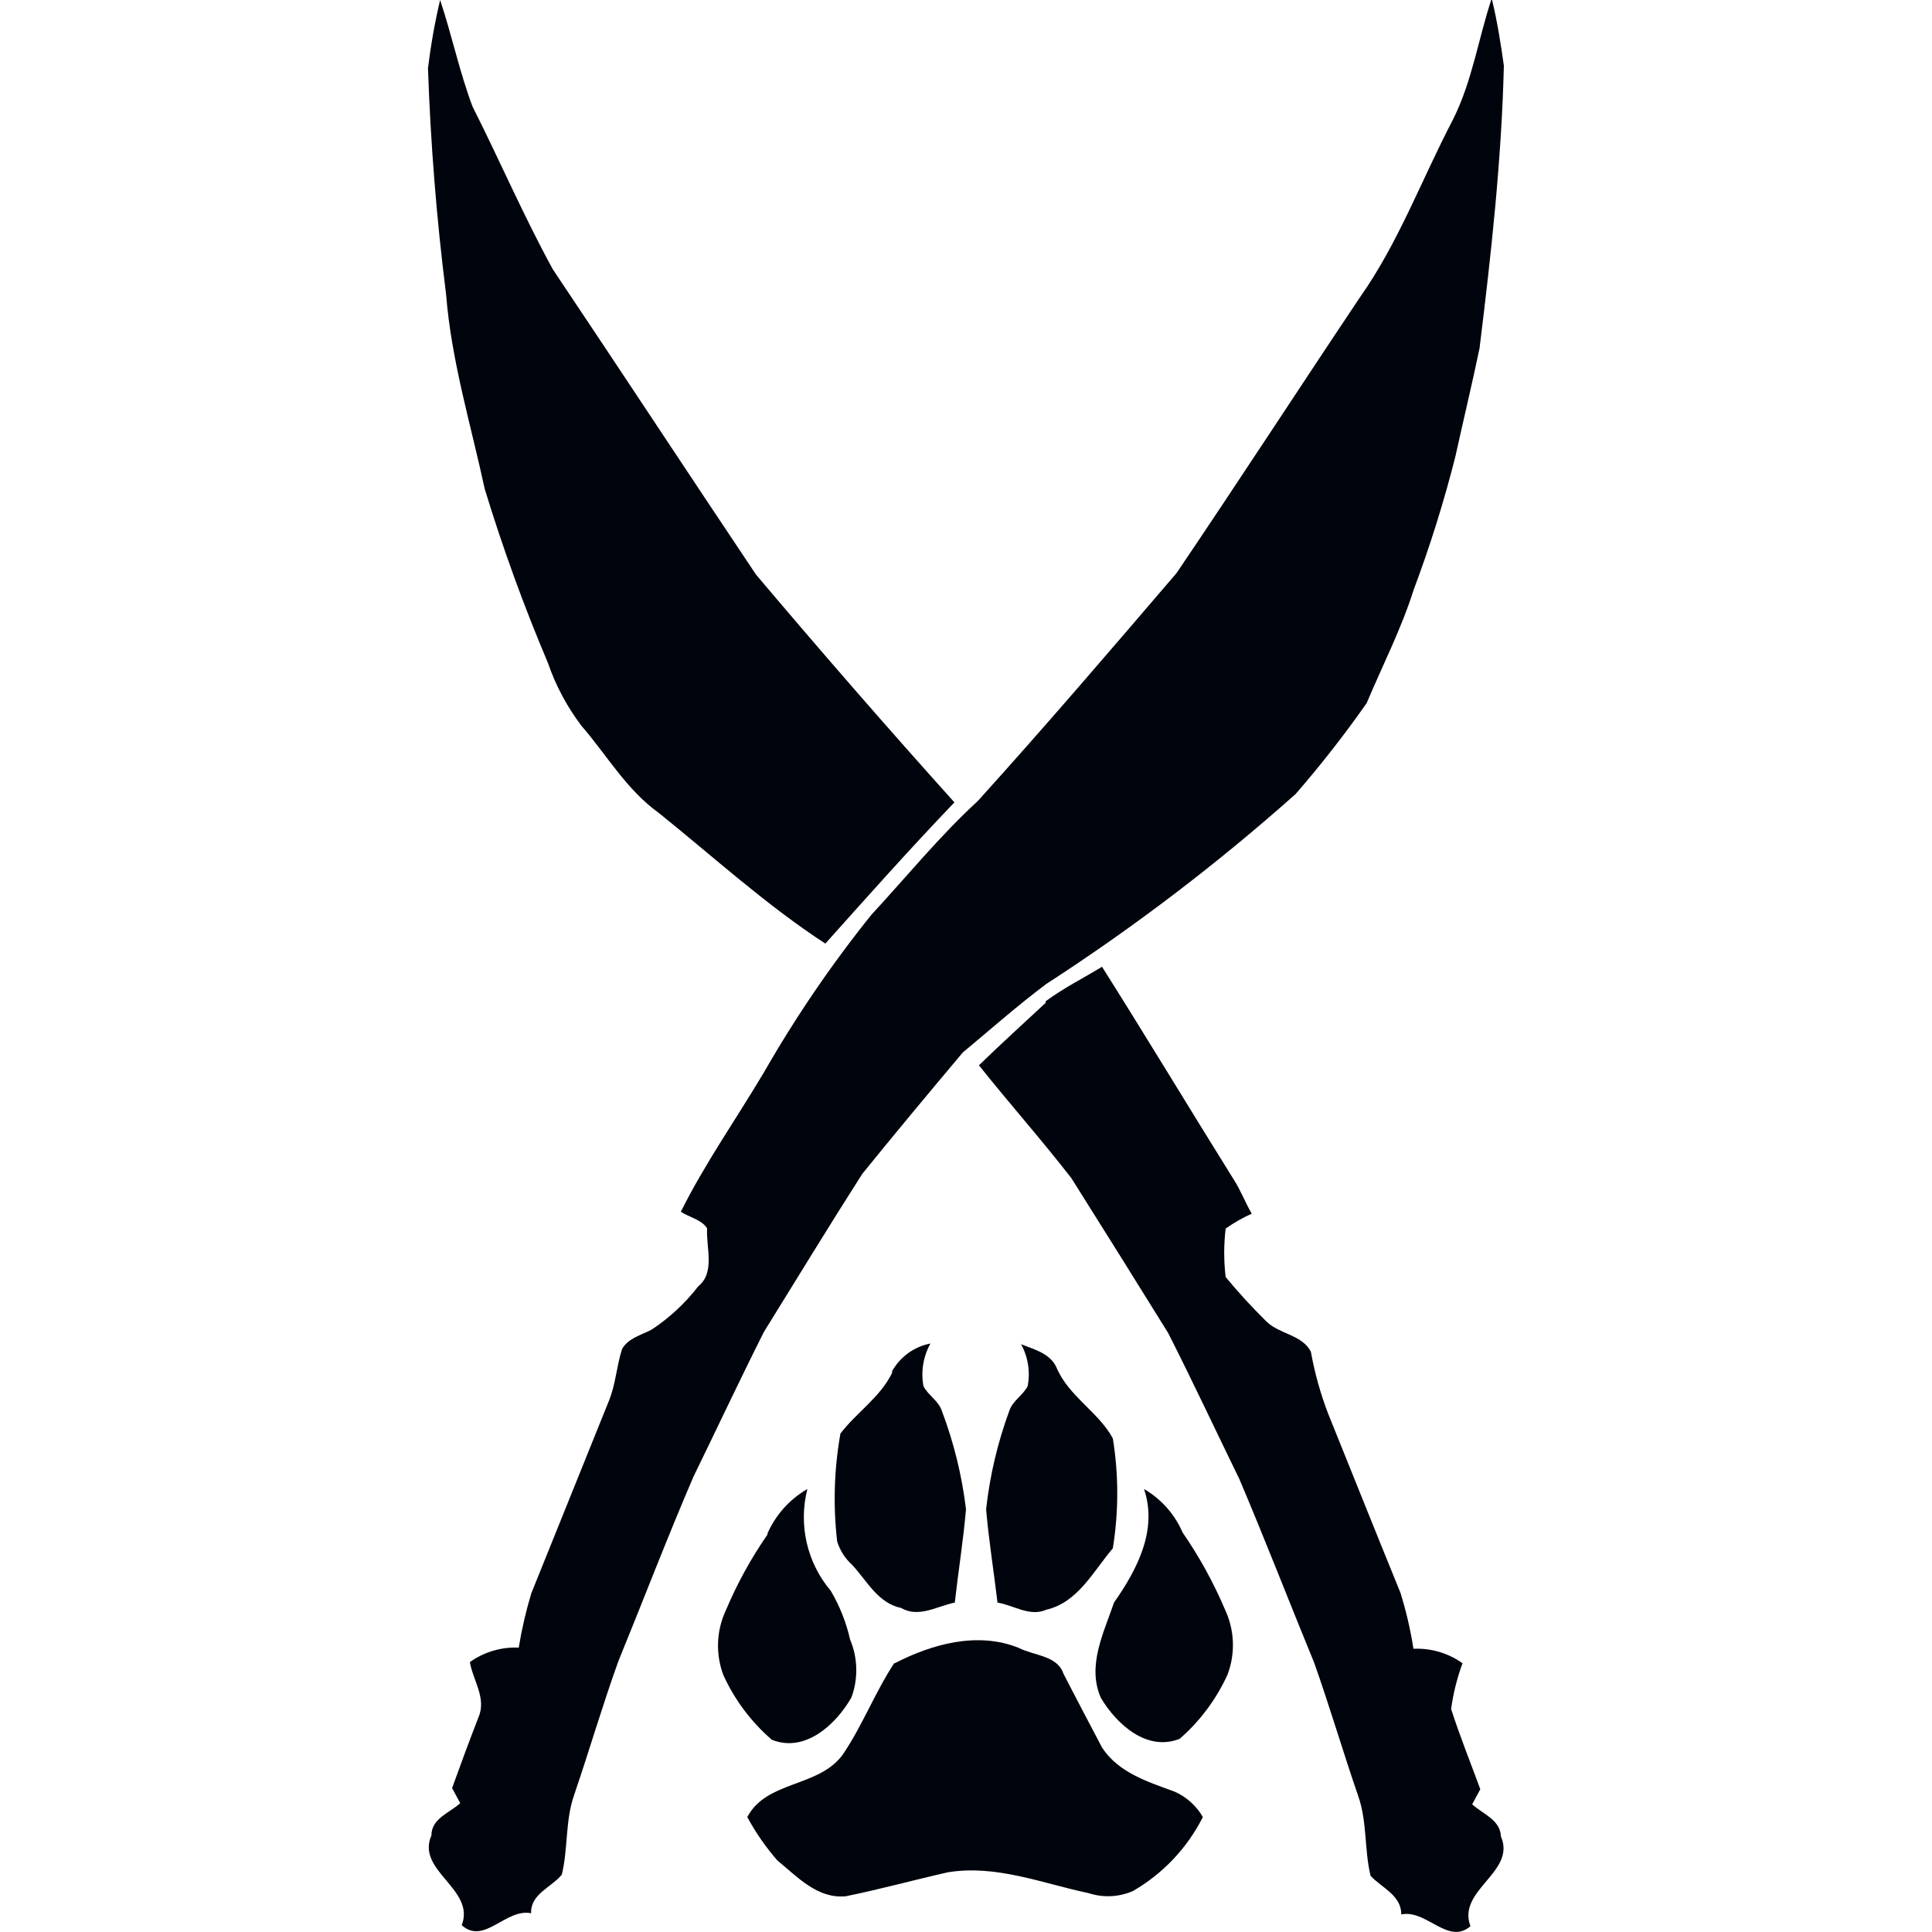
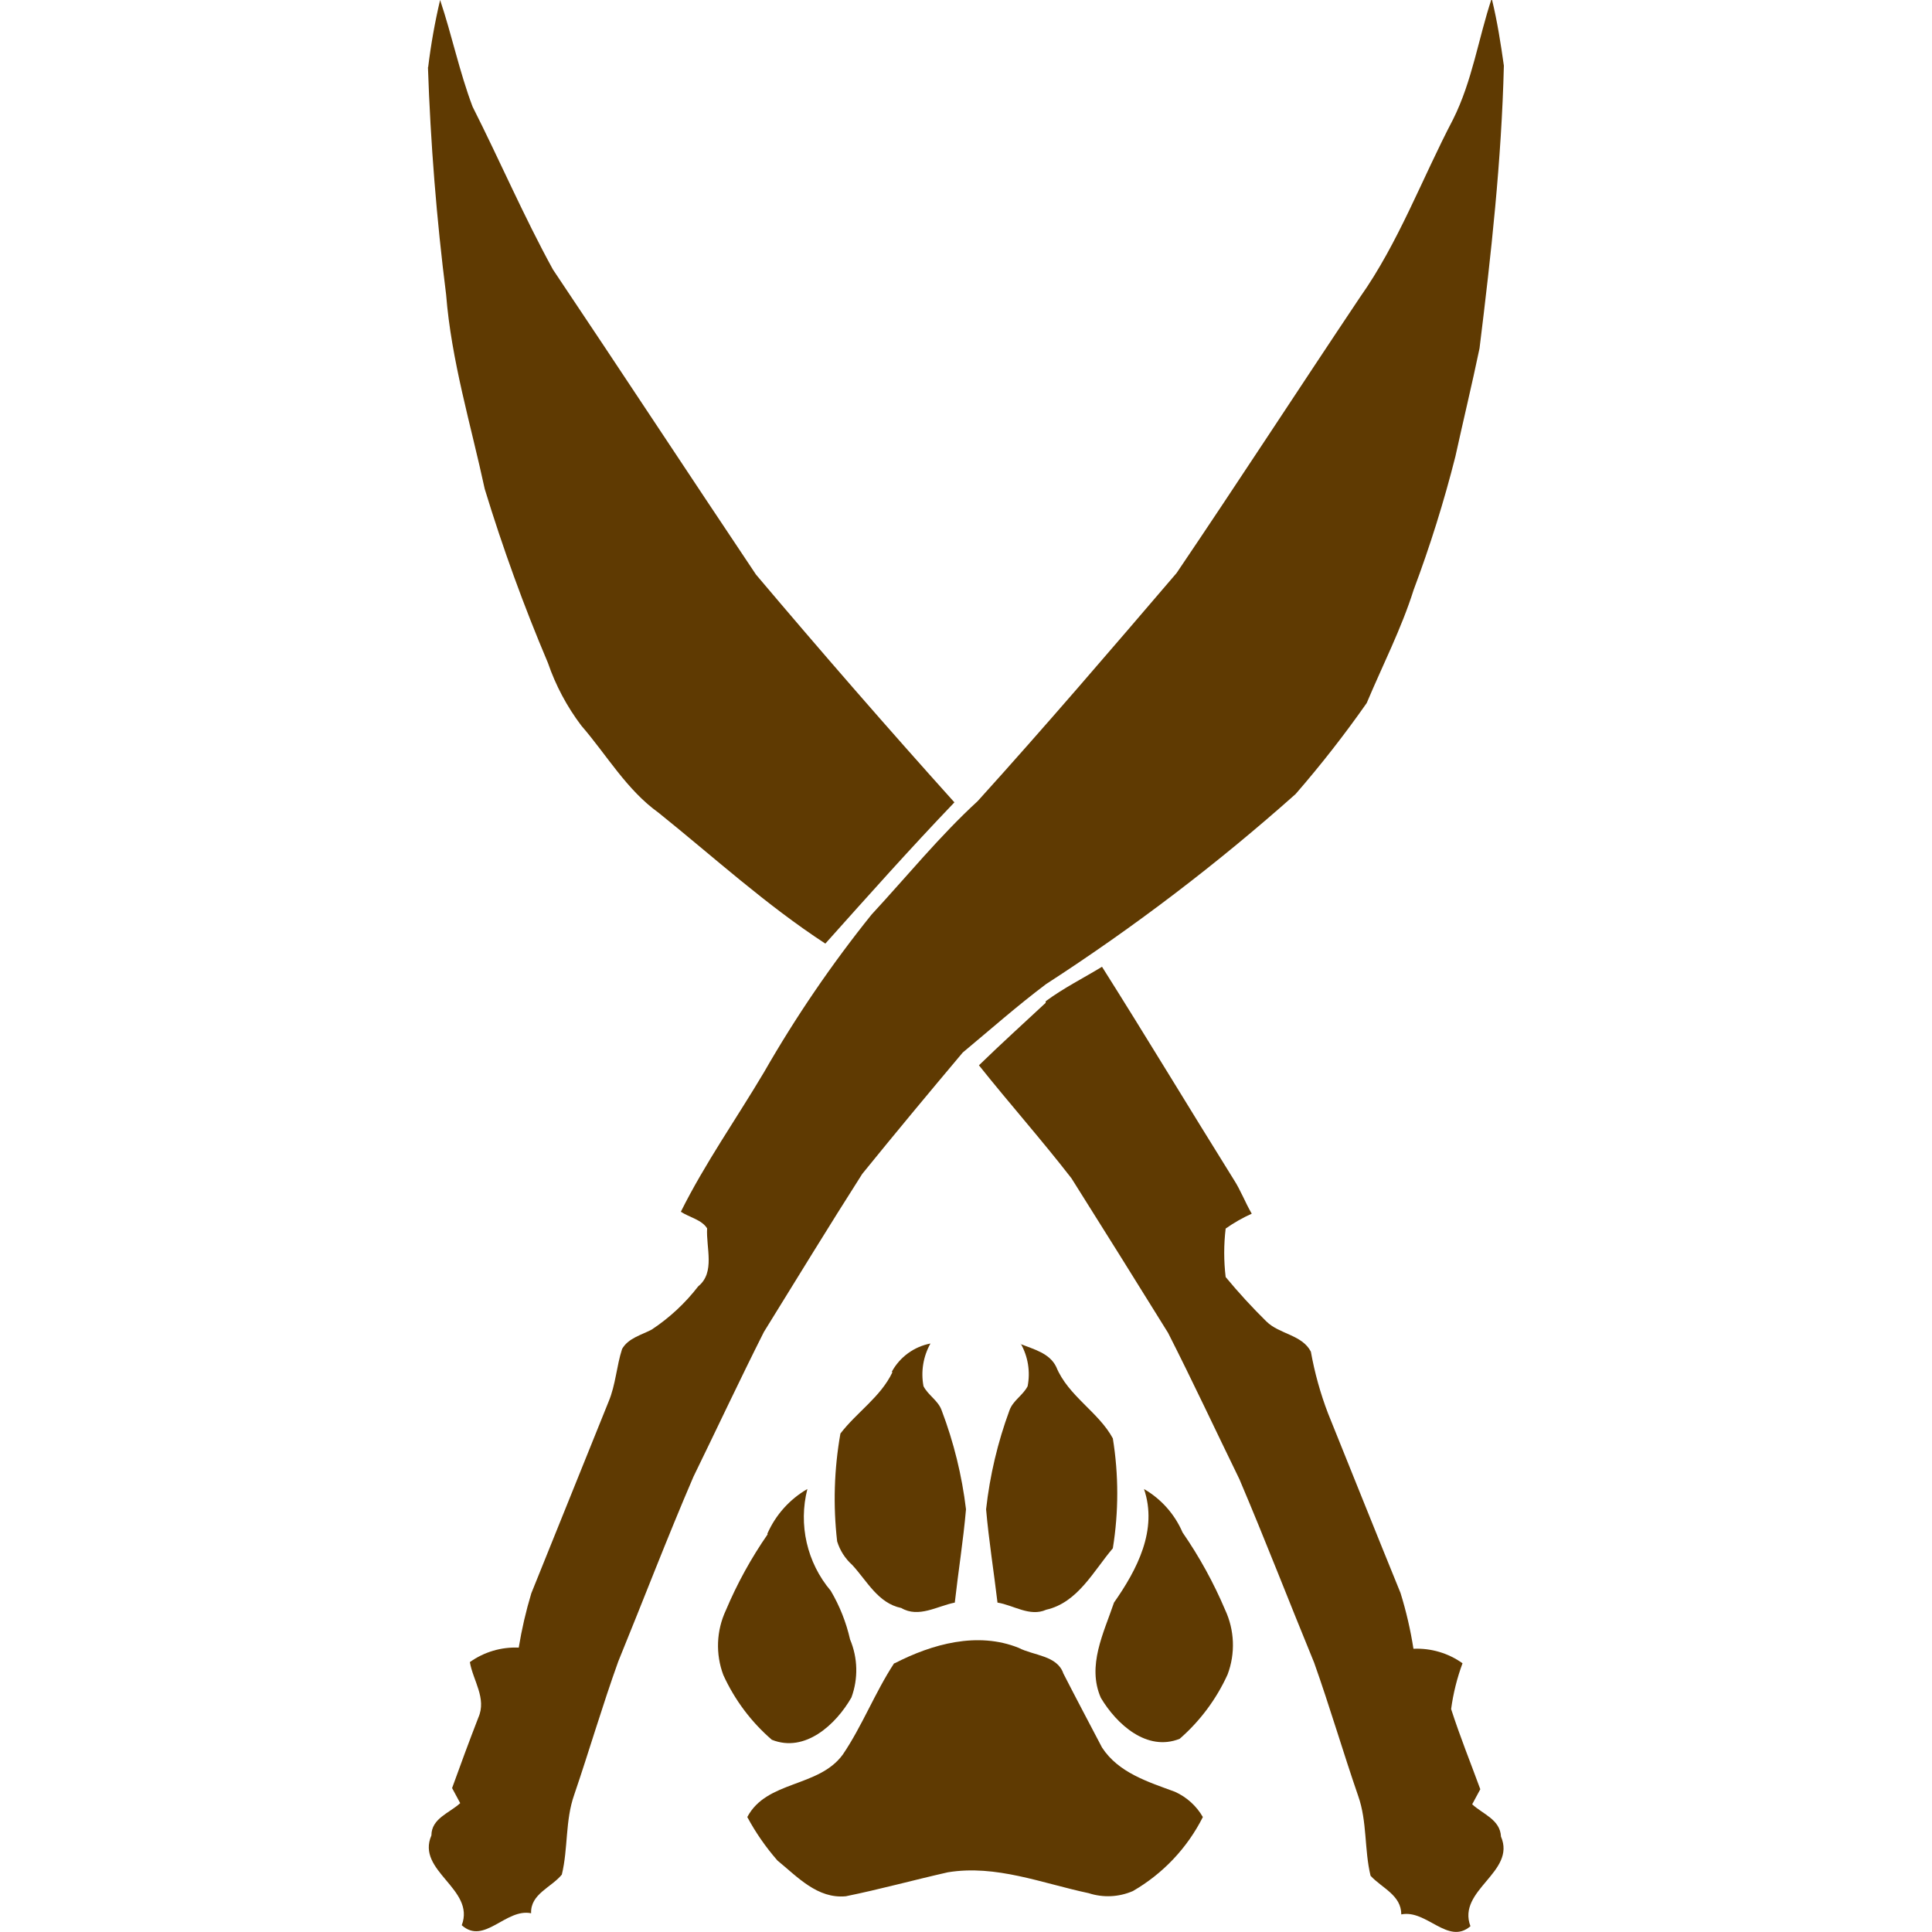
<svg xmlns="http://www.w3.org/2000/svg" viewBox="0 0 100 100">
-   <defs>
-     <style>.cls-1{fill:#00040c;}</style>
-   </defs>
-   <g id="Class_Icons" data-name="Class Icons">
+   <defs />
+   <g id="Class_Icons" data-name="Class Icons" fill="#5f3a02">
    <g id="Ranger">
      <path class="cls-1" d="M22.16,3.49A31.88,31.88,0,0,1,22.78,0c.61,1.82,1,3.72,1.68,5.52,1.41,2.79,2.65,5.68,4.16,8.43,3.52,5.25,7,10.55,10.51,15.79,3.38,4,6.78,7.91,10.27,11.79-2.28,2.38-4.48,4.85-6.68,7.31-3.07-2-5.78-4.48-8.63-6.77-1.66-1.19-2.69-3-4-4.51a11.66,11.66,0,0,1-1.73-3.25,91.49,91.49,0,0,1-3.27-9c-.72-3.34-1.73-6.64-2-10.07q-.74-5.86-.94-11.78" />
      <path class="cls-1" d="M77.23,0c.27,1.12.45,2.26.61,3.4-.12,4.89-.66,9.77-1.26,14.63-.39,1.87-.84,3.73-1.25,5.6a64.82,64.82,0,0,1-2.16,6.9c-.63,2-1.61,3.91-2.43,5.86a57.34,57.34,0,0,1-3.68,4.71,106.09,106.09,0,0,1-12.92,9.84c-1.49,1.12-2.88,2.35-4.31,3.54-1.75,2.08-3.49,4.17-5.2,6.28-1.73,2.71-3.4,5.45-5.09,8.18-1.25,2.48-2.43,5-3.65,7.5C34.53,79.6,33.3,82.82,32,86c-.82,2.28-1.5,4.61-2.28,6.9-.47,1.33-.31,2.77-.64,4.13-.55.67-1.63,1-1.59,2-1.31-.27-2.43,1.66-3.59.62.72-1.89-2.38-2.8-1.57-4.65,0-.88.94-1.16,1.49-1.67l-.42-.78c.44-1.22.89-2.44,1.36-3.65.44-1-.28-1.92-.44-2.87a4.05,4.05,0,0,1,2.53-.75,22,22,0,0,1,.65-2.81c1.34-3.31,2.66-6.61,4-9.92.37-.88.41-1.84.7-2.73.32-.56,1-.72,1.53-1a10,10,0,0,0,2.41-2.24c.89-.72.4-2,.46-3-.28-.45-.92-.57-1.36-.86,1.25-2.51,2.88-4.82,4.31-7.23a63,63,0,0,1,5.56-8.15c1.85-2,3.52-4.06,5.5-5.88,3.5-3.87,6.9-7.84,10.29-11.8,3.2-4.73,6.31-9.52,9.49-14.27,2-2.83,3.21-6.14,4.82-9.21,1-2,1.31-4.19,2-6.26" />
      <path class="cls-1" d="M54.13,51.82c.92-.68,1.94-1.19,2.91-1.78,2.3,3.64,4.52,7.33,6.81,11,.37.57.6,1.2.94,1.78a8.13,8.13,0,0,0-1.35.77,10.54,10.54,0,0,0,0,2.51,30.58,30.58,0,0,0,2.11,2.3c.67.66,1.84.68,2.3,1.56a17.65,17.65,0,0,0,.89,3.2c1.25,3.1,2.49,6.2,3.75,9.29a20.2,20.2,0,0,1,.67,2.89,4.06,4.06,0,0,1,2.54.75,11.11,11.11,0,0,0-.59,2.37c.45,1.4,1,2.76,1.51,4.15l-.42.78c.55.51,1.45.79,1.49,1.67.8,1.85-2.29,2.76-1.58,4.64-1.16,1-2.27-.88-3.58-.61,0-1-1-1.36-1.59-2-.33-1.36-.17-2.8-.64-4.13-.79-2.29-1.47-4.62-2.28-6.9-1.3-3.16-2.53-6.35-3.87-9.5-1.23-2.52-2.42-5.07-3.69-7.57q-2.48-4-5-8c-1.55-2-3.22-3.88-4.79-5.85,1.13-1.1,2.3-2.16,3.45-3.23" />
      <path class="cls-1" d="M46.16,71a2.9,2.9,0,0,1,2-1.46,3.28,3.28,0,0,0-.36,2.21c.24.47.76.74.94,1.25A21.72,21.72,0,0,1,50,78.12c-.14,1.61-.4,3.22-.58,4.83-.91.18-1.87.81-2.77.28-1.21-.25-1.77-1.4-2.54-2.23a2.7,2.7,0,0,1-.78-1.22,19.32,19.32,0,0,1,.17-5.58c.84-1.1,2.08-1.89,2.69-3.17" />
      <path class="cls-1" d="M52.83,69.57c.68.27,1.5.47,1.84,1.18.62,1.51,2.19,2.33,2.93,3.7a17.81,17.81,0,0,1,0,5.69c-1,1.17-1.81,2.81-3.45,3.18-.85.38-1.69-.24-2.52-.37-.19-1.61-.45-3.22-.59-4.83A21.72,21.72,0,0,1,52.25,73c.18-.51.7-.78.94-1.25a3.23,3.23,0,0,0-.36-2.21" />
      <path class="cls-1" d="M39.72,79.38a5,5,0,0,1,2.07-2.31A5.9,5.9,0,0,0,43,82.34a8.78,8.78,0,0,1,1,2.52,4.09,4.09,0,0,1,.07,3c-.8,1.4-2.4,2.88-4.12,2.19a9.78,9.78,0,0,1-2.51-3.35,4.32,4.32,0,0,1,.13-3.35,21.76,21.76,0,0,1,2.16-3.93" />
      <path class="cls-1" d="M59.21,77.07a4.78,4.78,0,0,1,2,2.25,22.46,22.46,0,0,1,2.2,4,4.32,4.32,0,0,1,.13,3.35A9.78,9.78,0,0,1,61.06,90c-1.7.68-3.27-.76-4.08-2.12-.73-1.66.15-3.36.68-4.93,1.19-1.7,2.28-3.76,1.55-5.89" />
      <path class="cls-1" d="M46.31,86.09c1.94-1,4.29-1.65,6.41-.8.79.41,2,.39,2.32,1.33.66,1.29,1.34,2.57,2,3.83.85,1.31,2.39,1.78,3.77,2.29a3.17,3.17,0,0,1,1.45,1.31,9.22,9.22,0,0,1-3.62,3.83,3.23,3.23,0,0,1-2.29.11c-2.41-.51-4.8-1.49-7.29-1.08-1.77.4-3.51.88-5.28,1.24-1.47.14-2.5-1-3.54-1.85a12.19,12.19,0,0,1-1.56-2.25c1-1.9,3.69-1.52,4.94-3.23,1-1.47,1.67-3.22,2.66-4.73" />
    </g>
  </g>
</svg>
